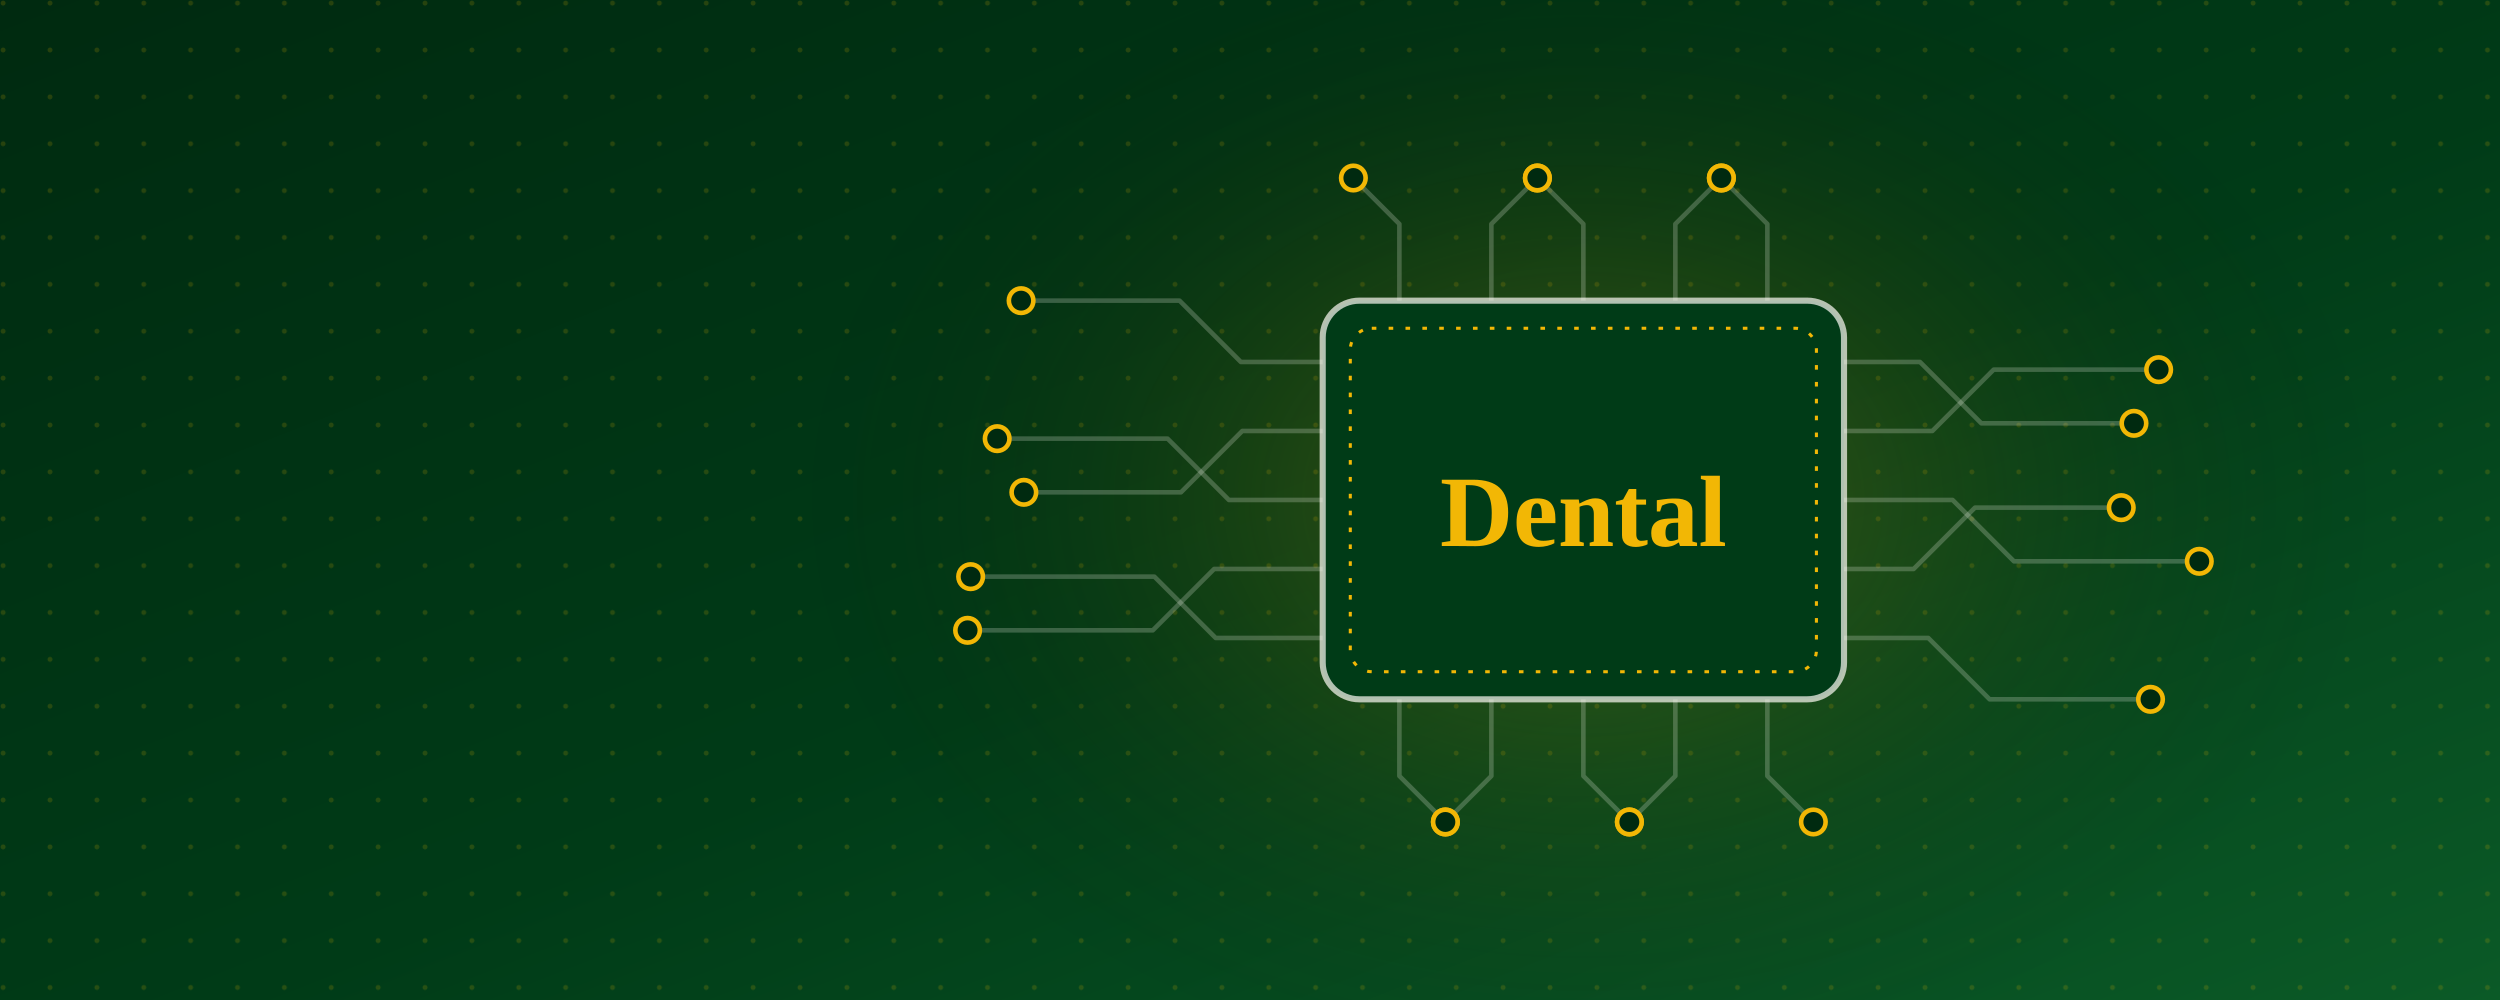
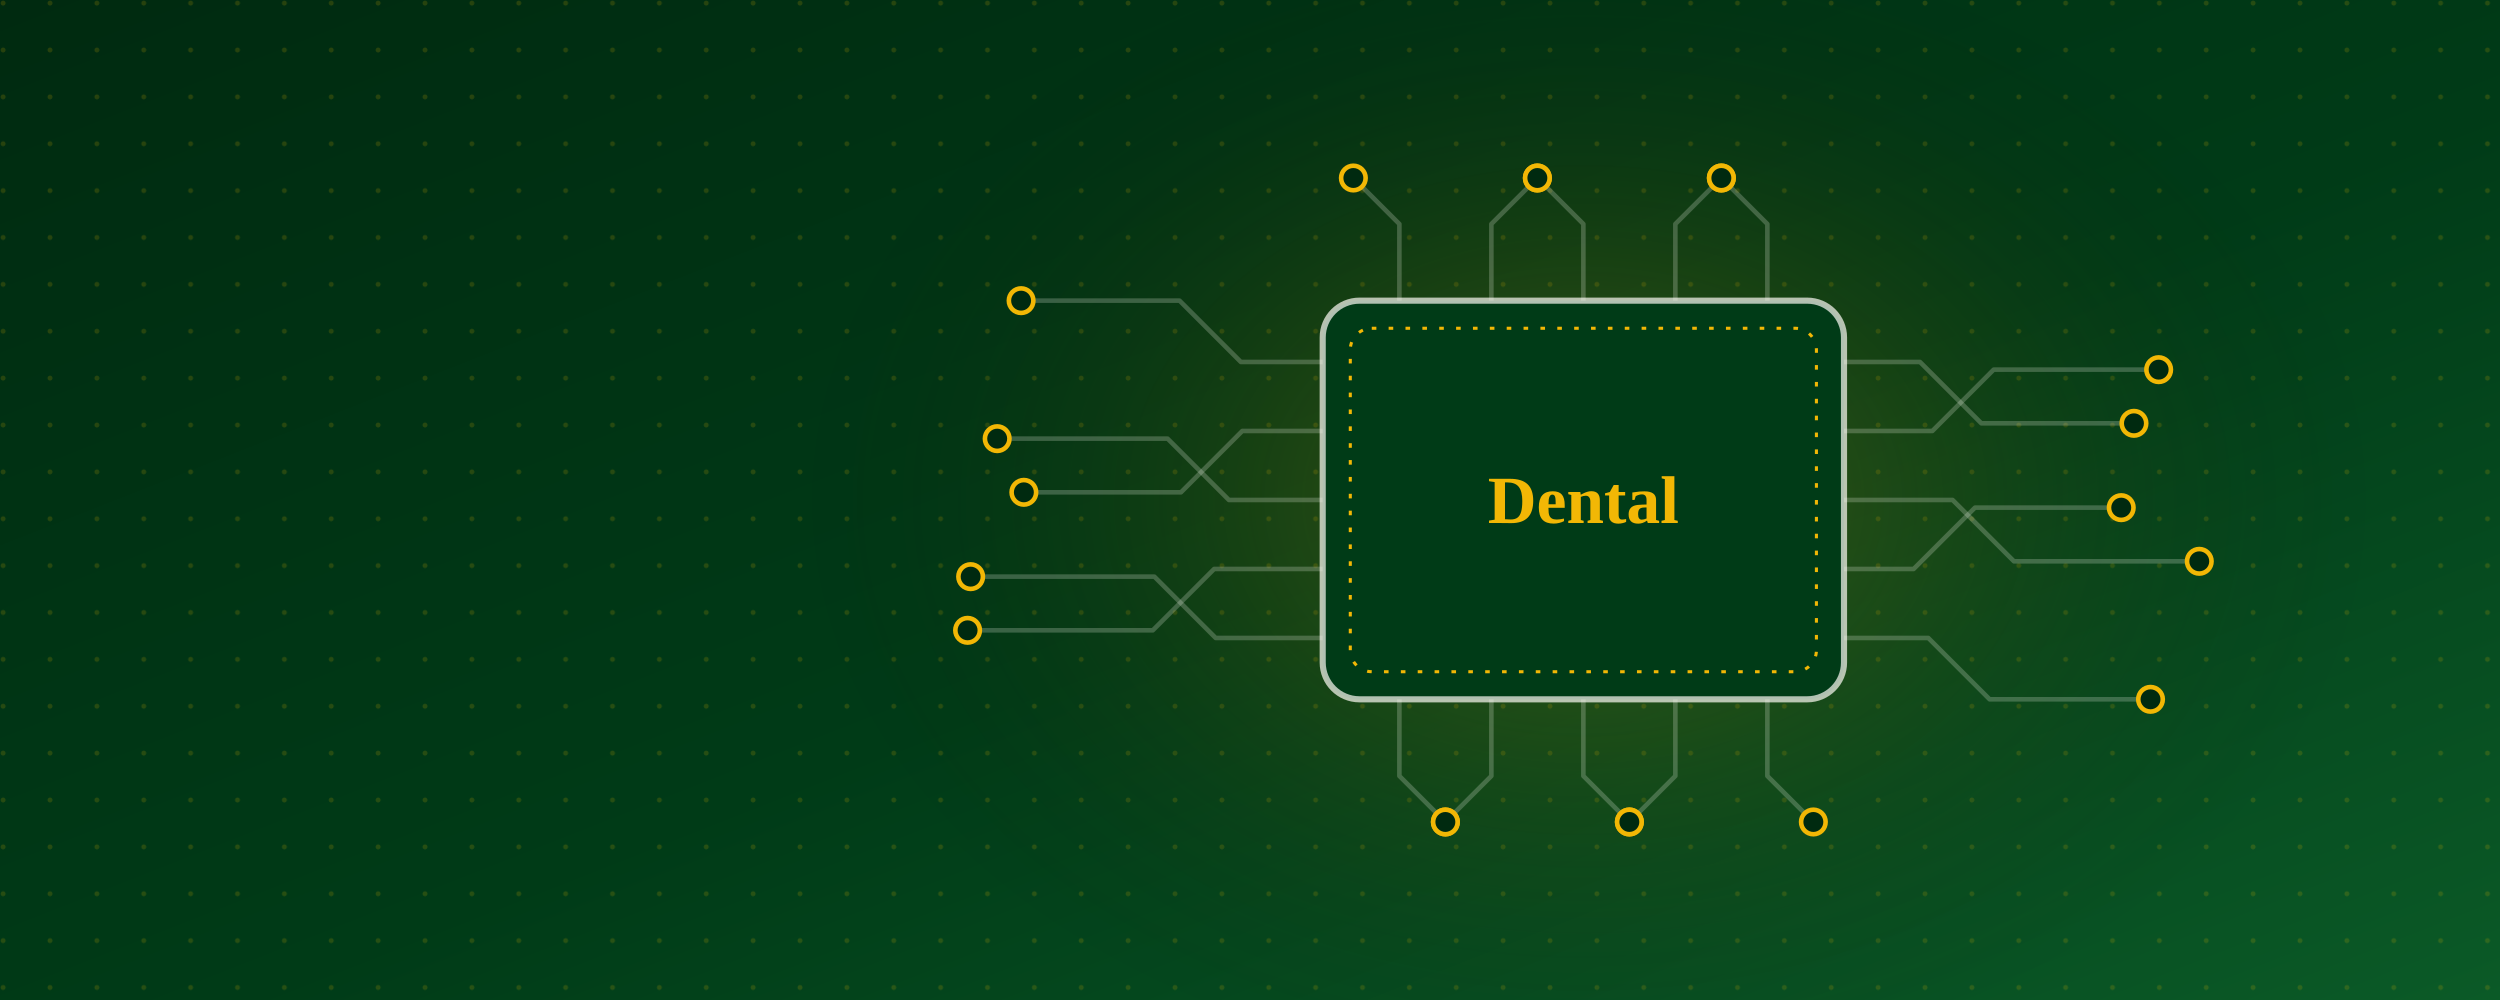
<svg xmlns="http://www.w3.org/2000/svg" viewBox="0 0 1600 640" width="1600" height="640" role="img" aria-hidden="true" focusable="false">
  <defs>
    <linearGradient id="bgo15" x1="0" y1="0" x2="1" y2="1">
      <stop offset="0" stop-color="#002a10" />
      <stop offset="0.55" stop-color="#003b17" />
      <stop offset="1" stop-color="#0b5a27" />
    </linearGradient>
    <radialGradient id="glo15" cx="50%" cy="50%" r="50%">
      <stop offset="0" stop-color="rgba(242,183,5,0.28)" />
      <stop offset="1" stop-color="rgba(0,0,0,0)" />
    </radialGradient>
    <pattern id="dto15" width="30" height="30" patternUnits="userSpaceOnUse">
      <circle cx="2" cy="2" r="1.6" fill="rgba(242,183,5,0.16)" />
    </pattern>
  </defs>
  <rect width="1600" height="640" fill="url(#bgo15)" />
  <rect width="1600" height="640" fill="url(#dto15)" />
  <ellipse cx="1013.3" cy="320" rx="510.3" ry="372.9" fill="url(#glo15)" />
  <g transform="translate(522.7 25.6) scale(0.9813)">
    <polyline points="330,210 276.641,210 236.641,170 133.281,170" fill="none" stroke="rgba(252,250,244,0.22)" stroke-width="3" stroke-linejoin="round" stroke-linecap="round" />
    <circle cx="133.3" cy="170" r="8" fill="#002a10" stroke="#f2b705" stroke-width="3" />
    <polyline points="670,210 719.562,210 759.562,250 859.125,250" fill="none" stroke="rgba(252,250,244,0.22)" stroke-width="3" stroke-linejoin="round" stroke-linecap="round" />
    <circle cx="859.1" cy="250" r="8" fill="#002a10" stroke="#f2b705" stroke-width="3" />
    <polyline points="330,255 277.552,255 237.552,295 135.104,295" fill="none" stroke="rgba(252,250,244,0.22)" stroke-width="3" stroke-linejoin="round" stroke-linecap="round" />
    <circle cx="135.1" cy="295" r="8" fill="#002a10" stroke="#f2b705" stroke-width="3" />
    <polyline points="670,255 727.602,255 767.602,215 875.205,215" fill="none" stroke="rgba(252,250,244,0.22)" stroke-width="3" stroke-linejoin="round" stroke-linecap="round" />
    <circle cx="875.2" cy="215" r="8" fill="#002a10" stroke="#f2b705" stroke-width="3" />
    <polyline points="330,300 268.83,300 228.83,260 117.66,260" fill="none" stroke="rgba(252,250,244,0.22)" stroke-width="3" stroke-linejoin="round" stroke-linecap="round" />
    <circle cx="117.7" cy="260" r="8" fill="#002a10" stroke="#f2b705" stroke-width="3" />
    <polyline points="670,300 740.83,300 780.83,340 901.661,340" fill="none" stroke="rgba(252,250,244,0.22)" stroke-width="3" stroke-linejoin="round" stroke-linecap="round" />
    <circle cx="901.7" cy="340" r="8" fill="#002a10" stroke="#f2b705" stroke-width="3" />
    <polyline points="330,345 259.191,345 219.191,385 98.382,385" fill="none" stroke="rgba(252,250,244,0.22)" stroke-width="3" stroke-linejoin="round" stroke-linecap="round" />
    <circle cx="98.4" cy="385" r="8" fill="#002a10" stroke="#f2b705" stroke-width="3" />
    <polyline points="670,345 715.401,345 755.401,305 850.801,305" fill="none" stroke="rgba(252,250,244,0.22)" stroke-width="3" stroke-linejoin="round" stroke-linecap="round" />
    <circle cx="850.8" cy="305" r="8" fill="#002a10" stroke="#f2b705" stroke-width="3" />
    <polyline points="330,390 260.213,390 220.213,350 100.426,350" fill="none" stroke="rgba(252,250,244,0.22)" stroke-width="3" stroke-linejoin="round" stroke-linecap="round" />
    <circle cx="100.4" cy="350" r="8" fill="#002a10" stroke="#f2b705" stroke-width="3" />
    <polyline points="670,390 724.969,390 764.969,430 869.938,430" fill="none" stroke="rgba(252,250,244,0.22)" stroke-width="3" stroke-linejoin="round" stroke-linecap="round" />
    <circle cx="869.9" cy="430" r="8" fill="#002a10" stroke="#f2b705" stroke-width="3" />
    <polyline points="380,170 380,120 350,90" fill="none" stroke="rgba(252,250,244,0.22)" stroke-width="3" stroke-linejoin="round" stroke-linecap="round" />
    <circle cx="350" cy="90" r="8" fill="#002a10" stroke="#f2b705" stroke-width="3" />
    <polyline points="380,430 380,480 410,510" fill="none" stroke="rgba(252,250,244,0.22)" stroke-width="3" stroke-linejoin="round" stroke-linecap="round" />
    <circle cx="410" cy="510" r="8" fill="#002a10" stroke="#f2b705" stroke-width="3" />
    <polyline points="440,170 440,120 470,90" fill="none" stroke="rgba(252,250,244,0.22)" stroke-width="3" stroke-linejoin="round" stroke-linecap="round" />
    <circle cx="470" cy="90" r="8" fill="#002a10" stroke="#f2b705" stroke-width="3" />
    <polyline points="440,430 440,480 410,510" fill="none" stroke="rgba(252,250,244,0.22)" stroke-width="3" stroke-linejoin="round" stroke-linecap="round" />
    <circle cx="410" cy="510" r="8" fill="#002a10" stroke="#f2b705" stroke-width="3" />
    <polyline points="500,170 500,120 470,90" fill="none" stroke="rgba(252,250,244,0.22)" stroke-width="3" stroke-linejoin="round" stroke-linecap="round" />
    <circle cx="470" cy="90" r="8" fill="#002a10" stroke="#f2b705" stroke-width="3" />
    <polyline points="500,430 500,480 530,510" fill="none" stroke="rgba(252,250,244,0.22)" stroke-width="3" stroke-linejoin="round" stroke-linecap="round" />
    <circle cx="530" cy="510" r="8" fill="#002a10" stroke="#f2b705" stroke-width="3" />
    <polyline points="560,170 560,120 590,90" fill="none" stroke="rgba(252,250,244,0.22)" stroke-width="3" stroke-linejoin="round" stroke-linecap="round" />
    <circle cx="590" cy="90" r="8" fill="#002a10" stroke="#f2b705" stroke-width="3" />
    <polyline points="560,430 560,480 530,510" fill="none" stroke="rgba(252,250,244,0.22)" stroke-width="3" stroke-linejoin="round" stroke-linecap="round" />
    <circle cx="530" cy="510" r="8" fill="#002a10" stroke="#f2b705" stroke-width="3" />
    <polyline points="620,170 620,120 590,90" fill="none" stroke="rgba(252,250,244,0.22)" stroke-width="3" stroke-linejoin="round" stroke-linecap="round" />
    <circle cx="590" cy="90" r="8" fill="#002a10" stroke="#f2b705" stroke-width="3" />
    <polyline points="620,430 620,480 650,510" fill="none" stroke="rgba(252,250,244,0.22)" stroke-width="3" stroke-linejoin="round" stroke-linecap="round" />
    <circle cx="650" cy="510" r="8" fill="#002a10" stroke="#f2b705" stroke-width="3" />
    <rect x="330" y="170" width="340" height="260" rx="24" fill="#003b17" stroke="#fcfaf4" stroke-opacity="0.7" stroke-width="4" />
    <rect x="348" y="188" width="304" height="224" rx="14" fill="none" stroke="#f2b705" stroke-width="2" stroke-dasharray="3 8" />
-     <text x="500" y="330" text-anchor="middle" font-family="Georgia, 'Times New Roman', serif" font-size="66" font-weight="700" fill="#f2b705">Dental</text>
+     <text x="500" y="315" text-anchor="middle" font-family="Georgia, 'Times New Roman', serif" font-size="44" font-weight="700" fill="#f2b705">Dental</text>
  </g>
</svg>
